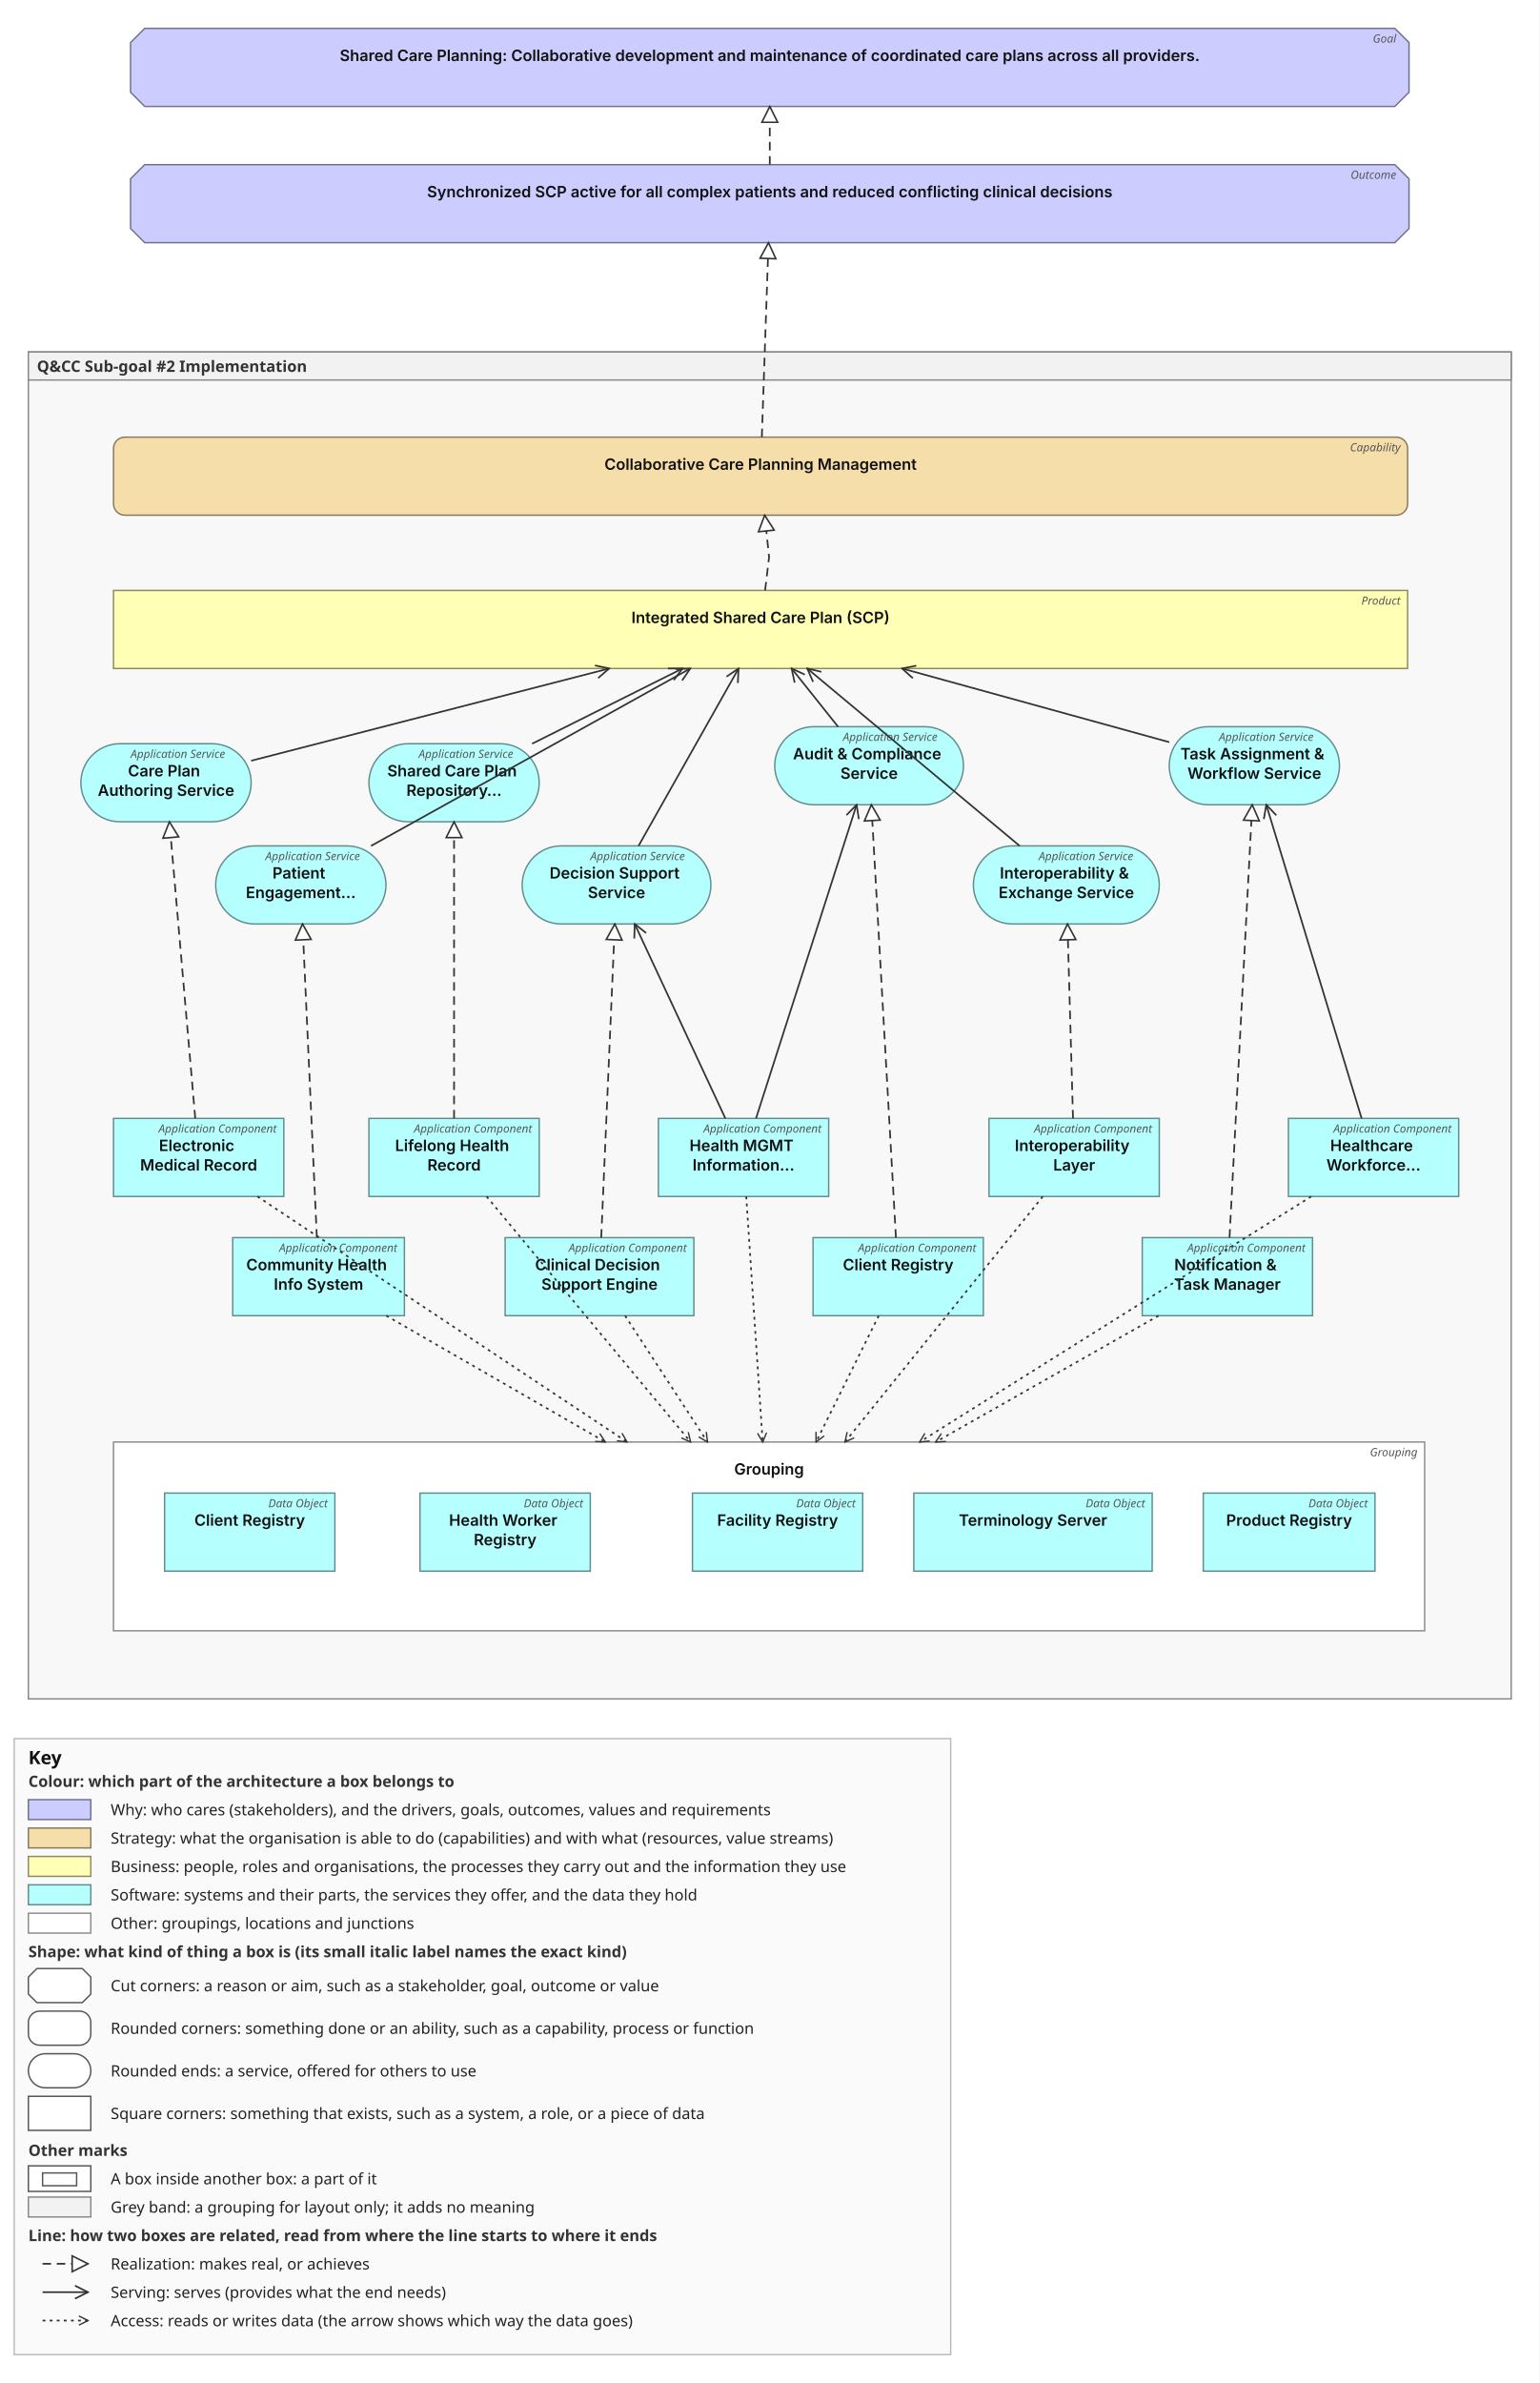
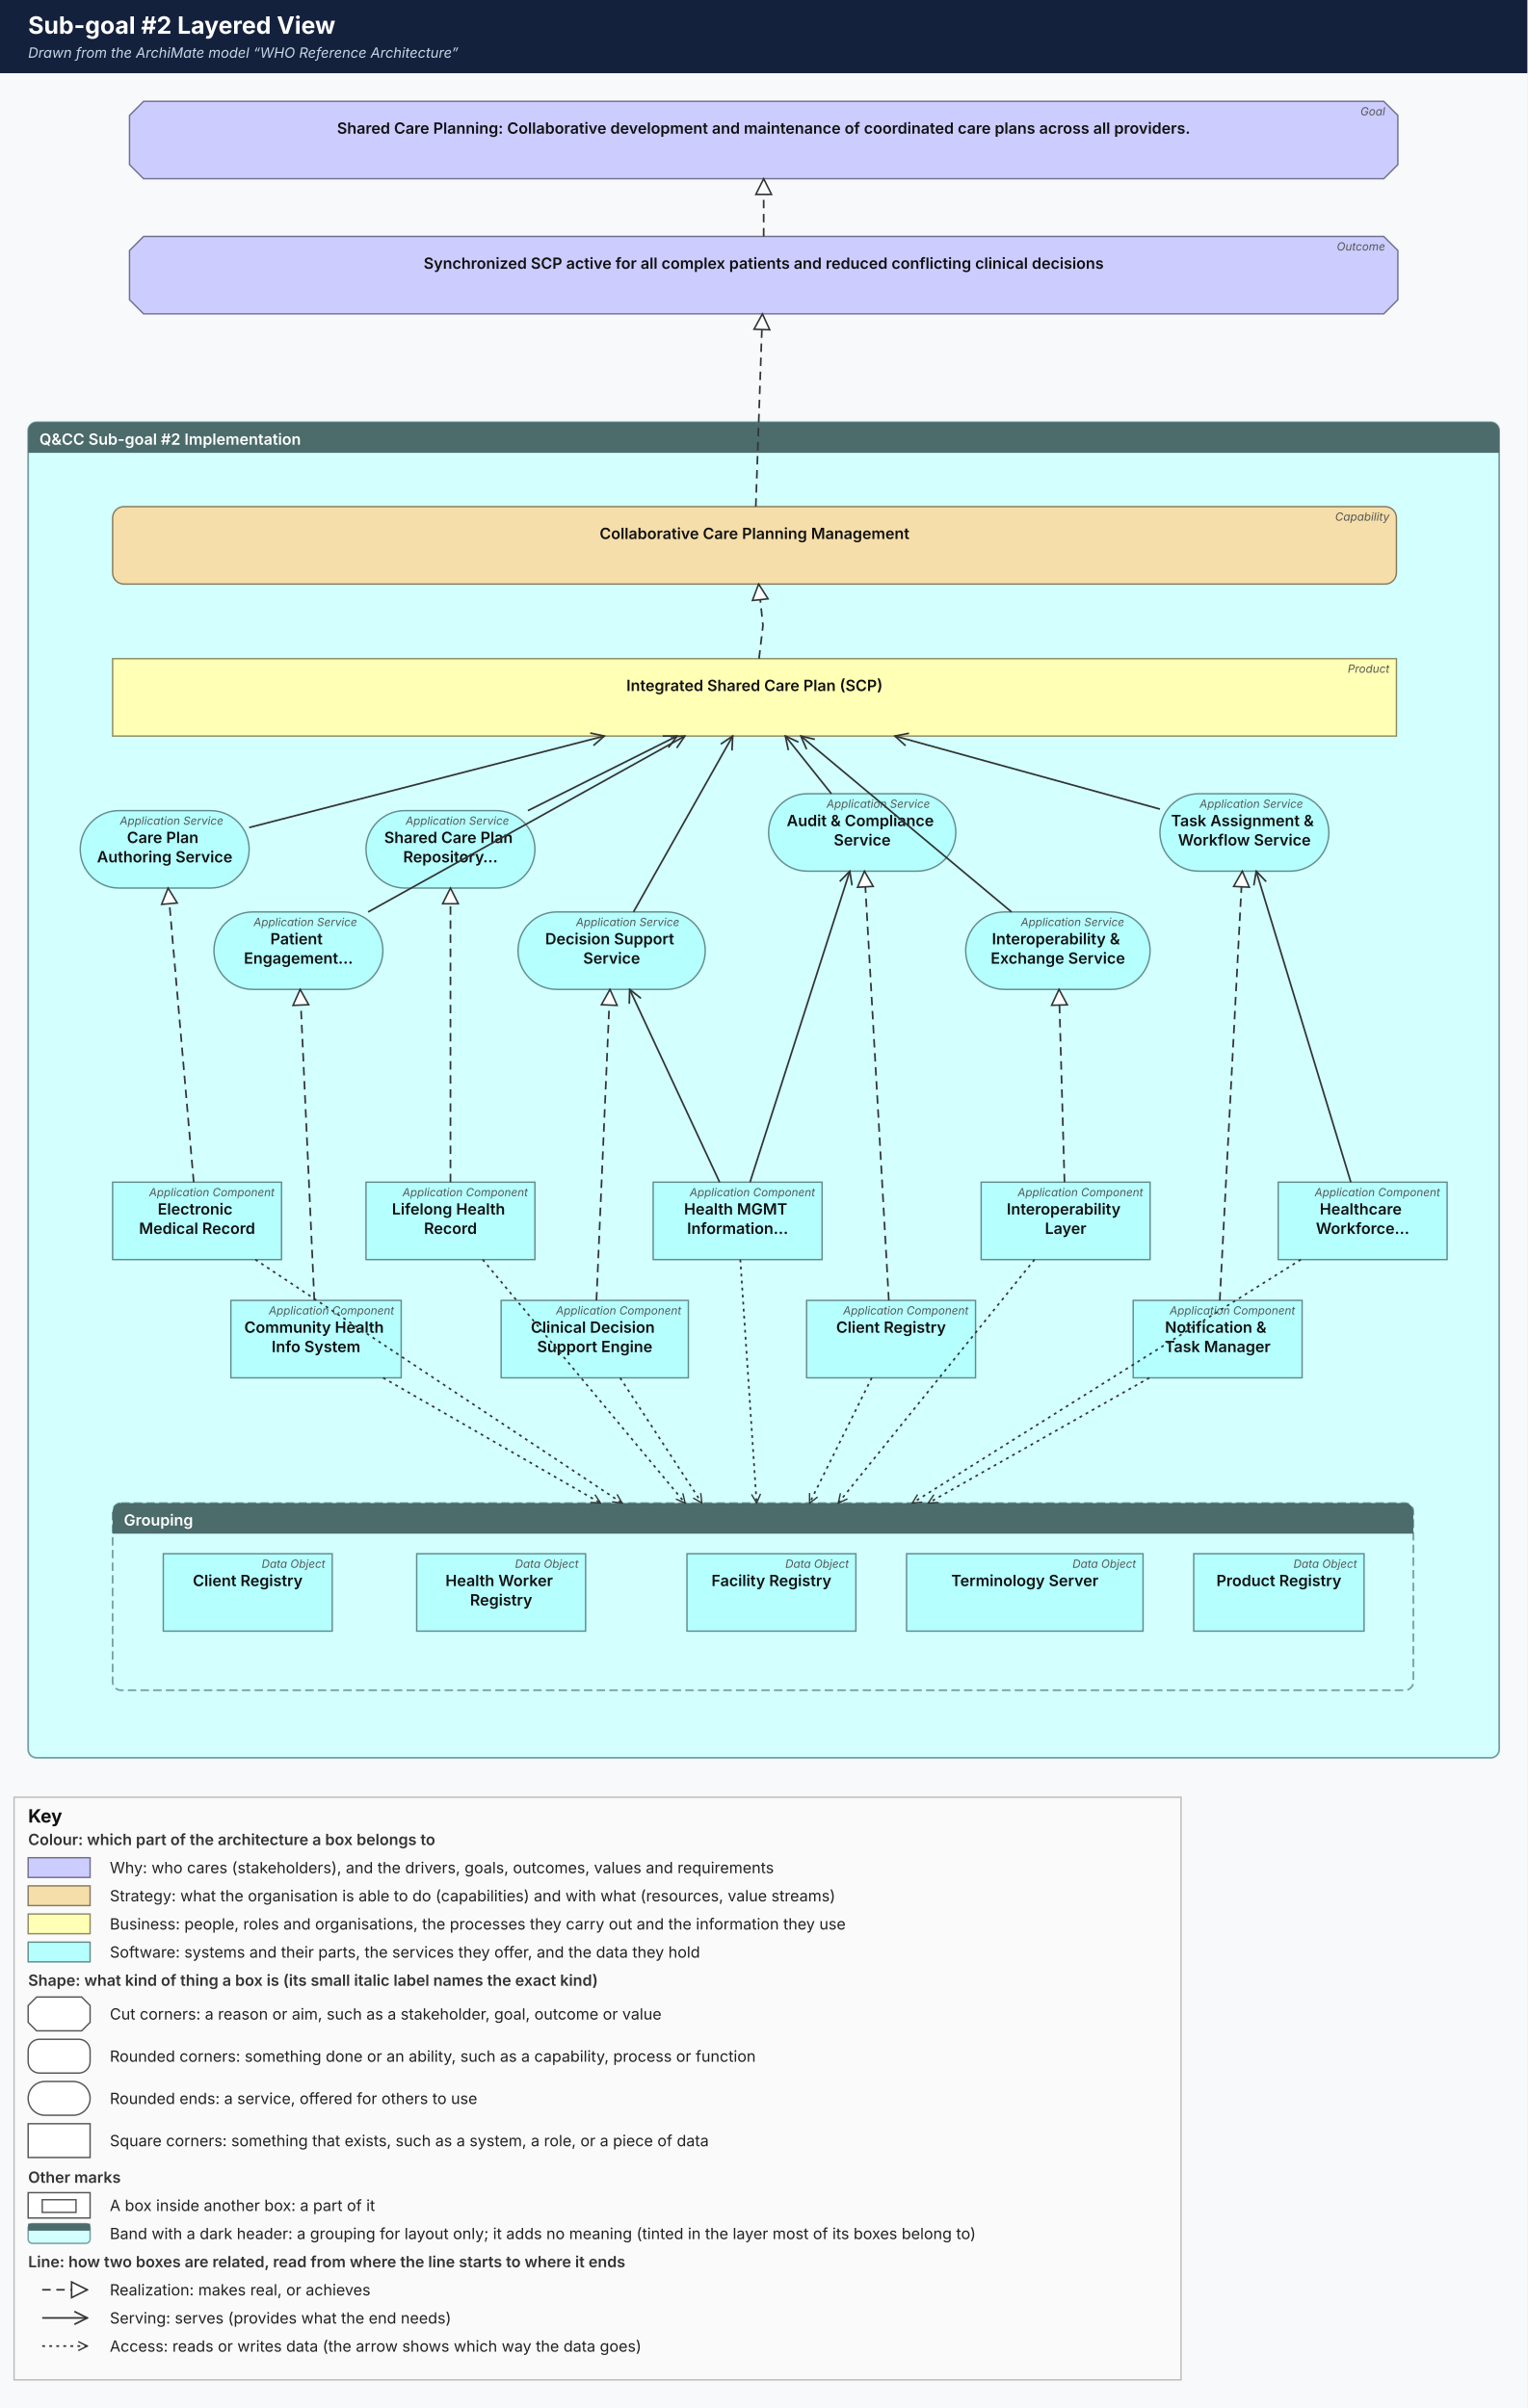
- <svg xmlns="http://www.w3.org/2000/svg" viewBox="14 19 1085 1679" width="1085" height="1679" role="img" aria-labelledby="av-title">
+ <svg xmlns="http://www.w3.org/2000/svg" viewBox="14 -33 1085 1711" width="1085" height="1711" role="img" aria-labelledby="av-title">
  <style>
- .av-name{font:600 11px system-ui,-apple-system,"Segoe UI",sans-serif;fill:#111}
- .av-type{font:italic 8px system-ui,sans-serif;fill:#555}
- .av-group{font:600 11px system-ui,sans-serif;fill:#333}
- .av-note{font:10px system-ui,sans-serif;fill:#222}
- .av-key{font:11px system-ui,sans-serif;fill:#222}
- .av-keyh{font:600 11px system-ui,sans-serif;fill:#333}
- .av-keyt{font:700 13px system-ui,sans-serif;fill:#111}
- .av-rel{font:9px system-ui,sans-serif;fill:#333;paint-order:stroke;stroke:#fff;stroke-width:3px}
+ .av-name{font:600 11px Inter, "Segoe UI", system-ui, -apple-system, Helvetica, Arial, sans-serif;fill:#111}
+ .av-type{font:italic 8px Inter, "Segoe UI", system-ui, -apple-system, Helvetica, Arial, sans-serif;fill:#555}
+ .av-group{font:600 11px Inter, "Segoe UI", system-ui, -apple-system, Helvetica, Arial, sans-serif;fill:#333}
+ .av-note{font:10px Inter, "Segoe UI", system-ui, -apple-system, Helvetica, Arial, sans-serif;fill:#222}
+ .av-key{font:11px Inter, "Segoe UI", system-ui, -apple-system, Helvetica, Arial, sans-serif;fill:#222}
+ .av-keyh{font:600 11px Inter, "Segoe UI", system-ui, -apple-system, Helvetica, Arial, sans-serif;fill:#333}
+ .av-keyt{font:700 13px Inter, "Segoe UI", system-ui, -apple-system, Helvetica, Arial, sans-serif;fill:#111}
+ .av-rel{font:9px Inter, "Segoe UI", system-ui, -apple-system, Helvetica, Arial, sans-serif;fill:#333;paint-order:stroke;stroke:#fff;stroke-width:3px}
a:hover rect,a:hover polygon,a:focus rect,a:focus polygon{stroke:#06c;stroke-width:2.5}
</style>
  <defs>
    <marker id="arrow-open" viewBox="0 0 12 12" refX="11" refY="6" markerWidth="11" markerHeight="11" orient="auto-start-reverse" markerUnits="userSpaceOnUse">
      <path d="M1 1 L11 6 L1 11" fill="none" stroke="#333" stroke-width="1.3" />
    </marker>
    <marker id="arrow-filled" viewBox="0 0 12 12" refX="11" refY="6" markerWidth="11" markerHeight="11" orient="auto-start-reverse" markerUnits="userSpaceOnUse">
      <path d="M1 1 L11 6 L1 11 Z" fill="#333" />
    </marker>
    <marker id="arrow-small" viewBox="0 0 10 10" refX="9" refY="5" markerWidth="8" markerHeight="8" orient="auto-start-reverse" markerUnits="userSpaceOnUse">
      <path d="M1 1 L9 5 L1 9" fill="none" stroke="#333" stroke-width="1.2" />
    </marker>
    <marker id="triangle-hollow" viewBox="0 0 14 14" refX="13" refY="7" markerWidth="13" markerHeight="13" orient="auto-start-reverse" markerUnits="userSpaceOnUse">
      <path d="M1 1 L13 7 L1 13 Z" fill="#fff" stroke="#333" stroke-width="1.2" />
    </marker>
    <marker id="diamond-filled" viewBox="0 0 16 10" refX="1" refY="5" markerWidth="16" markerHeight="10" orient="auto-start-reverse" markerUnits="userSpaceOnUse">
      <path d="M1 5 L8 1 L15 5 L8 9 Z" fill="#333" />
    </marker>
    <marker id="diamond-hollow" viewBox="0 0 16 10" refX="1" refY="5" markerWidth="16" markerHeight="10" orient="auto-start-reverse" markerUnits="userSpaceOnUse">
      <path d="M1 5 L8 1 L15 5 L8 9 Z" fill="#fff" stroke="#333" stroke-width="1.2" />
    </marker>
    <marker id="dot" viewBox="0 0 8 8" refX="4" refY="4" markerWidth="7" markerHeight="7" orient="auto" markerUnits="userSpaceOnUse">
      <circle cx="4" cy="4" r="3.2" fill="#333" />
    </marker>
    <pattern id="missing" width="8" height="8" patternUnits="userSpaceOnUse" patternTransform="rotate(45)">
      <rect width="8" height="8" fill="#fff" />
      <line x1="0" y1="0" x2="0" y2="8" stroke="#d33" stroke-width="2" />
    </pattern>
  </defs>
-   <rect x="14" y="19" width="1085" height="1679" fill="#fff" />
+   <rect x="14" y="-33" width="1085" height="1711" fill="#f8f9fb" />
+   <rect x="14" y="-33" width="1085" height="52" fill="#14213d" />
+   <text x="34" y="-9" style="font:700 17px Inter, &quot;Segoe UI&quot;, system-ui, -apple-system, Helvetica, Arial, sans-serif;fill:#fff">Sub-goal #2 Layered View</text>
+   <text x="34" y="8" style="font:italic 10px Inter, &quot;Segoe UI&quot;, system-ui, -apple-system, Helvetica, Arial, sans-serif;fill:#c9d6e6">Drawn from the ArchiMate model “WHO Reference Architecture”</text>
  <a href="../../../en/dpi-h-ra/archimate/0.2.0-draft.2/elements/shared-care-planning-collaborative-development-and/" target="_top">
    <polygon points="116,39 997,39 1007,49 1007,84 997,94 116,94 106,84 106,49" fill="#ccccff" stroke="#70708c" stroke-width="1" />
    <text class="av-type" x="998" y="49" text-anchor="end">Goal</text>
    <text class="av-name" x="556.5" y="62" text-anchor="middle">
      <tspan x="556.5" dy="0">Shared Care Planning: Collaborative development and maintenance of coordinated care plans across all providers.</tspan>
    </text>
  </a>
  <a href="../../../en/dpi-h-ra/archimate/0.2.0-draft.2/elements/synchronized-scp-active-for-all-complex-patients-and-reduced/" target="_top">
    <polygon points="116,135 997,135 1007,145 1007,180 997,190 116,190 106,180 106,145" fill="#ccccff" stroke="#70708c" stroke-width="1" />
    <text class="av-type" x="998" y="145" text-anchor="end">Outcome</text>
    <text class="av-name" x="556.5" y="158" text-anchor="middle">
      <tspan x="556.5" dy="0">Synchronized SCP active for all complex patients and reduced conflicting clinical decisions</tspan>
    </text>
  </a>
  <g class="av-g">
-     <rect x="34" y="267" width="1045" height="949" fill="#f2f2f2" fill-opacity=".55" stroke="#888" />
-     <rect x="34" y="267" width="1045" height="19.75" fill="#f2f2f2" stroke="#888" />
-     <text class="av-group" x="40" y="281">Q&amp;CC Sub-goal #2 Implementation</text>
+     <rect x="34" y="267" width="1045" height="949" rx="6" fill="#d3ffff" stroke="#709e9e" stroke-width="1.2" />
+     <path d="M34 273 a6 6 0 0 1 6 -6 h1033 a6 6 0 0 1 6 6 v15.75 h-1045 z" fill="#4c6b6b" />
+     <text class="av-group" x="42" y="283" style="fill:#fff">Q&amp;CC Sub-goal #2 Implementation</text>
  </g>
  <a href="../../../en/dpi-h-ra/archimate/0.2.0-draft.2/elements/collaborative-care-planning-management/" target="_top">
    <rect x="94" y="327" width="912" height="55" rx="8" fill="#f5deaa" stroke="#877a5e" stroke-width="1" />
    <text class="av-type" x="1001" y="337" text-anchor="end">Capability</text>
    <text class="av-name" x="550" y="350" text-anchor="middle">
      <tspan x="550" dy="0">Collaborative Care Planning Management</tspan>
    </text>
  </a>
  <a href="../../../en/dpi-h-ra/archimate/0.2.0-draft.2/elements/integrated-shared-care-plan-scp/" target="_top">
    <rect x="94" y="435" width="912" height="55" fill="#ffffb5" stroke="#8c8c64" stroke-width="1" />
    <text class="av-type" x="1001" y="445" text-anchor="end">Product</text>
    <text class="av-name" x="550" y="458" text-anchor="middle">
      <tspan x="550" dy="0">Integrated Shared Care Plan (SCP)</tspan>
    </text>
  </a>
  <a href="../../../en/dpi-h-ra/archimate/0.2.0-draft.2/elements/grouping-eef4/" target="_top">
-     <rect x="94" y="1035" width="924" height="133" fill="#ffffff" stroke="#8c8c8c" stroke-width="1" />
-     <text class="av-type" x="1013" y="1045" text-anchor="end">Grouping</text>
-     <text class="av-name" x="556" y="1058" text-anchor="middle">
-       <tspan x="556" dy="0">Grouping</tspan>
-     </text>
+     <rect x="94" y="1035" width="924" height="133" rx="6" fill="#d3ffff" stroke="#709e9e" stroke-width="1.2" stroke-dasharray="6 3" />
+     <path d="M94 1041 a6 6 0 0 1 6 -6 h912 a6 6 0 0 1 6 6 v15.75 h-924 z" fill="#4c6b6b" />
+     <text class="av-group" x="102" y="1051" style="fill:#fff">Grouping</text>
  </a>
  <a href="../../../en/dpi-h-ra/archimate/0.2.0-draft.2/elements/product-registry/" target="_top">
    <rect x="862" y="1071" width="121" height="55" fill="#b5ffff" stroke="#648c8c" stroke-width="1" />
    <text class="av-type" x="978" y="1081" text-anchor="end">Data Object</text>
    <text class="av-name" x="922.5" y="1094" text-anchor="middle">
      <tspan x="922.5" dy="0">Product Registry</tspan>
    </text>
  </a>
  <a href="../../../en/dpi-h-ra/archimate/0.2.0-draft.2/elements/client-registry-50b8/" target="_top">
    <rect x="130" y="1071" width="120" height="55" fill="#b5ffff" stroke="#648c8c" stroke-width="1" />
    <text class="av-type" x="245" y="1081" text-anchor="end">Data Object</text>
    <text class="av-name" x="190" y="1094" text-anchor="middle">
      <tspan x="190" dy="0">Client Registry</tspan>
    </text>
  </a>
  <a href="../../../en/dpi-h-ra/archimate/0.2.0-draft.2/elements/facility-registry/" target="_top">
    <rect x="502" y="1071" width="120" height="55" fill="#b5ffff" stroke="#648c8c" stroke-width="1" />
    <text class="av-type" x="617" y="1081" text-anchor="end">Data Object</text>
    <text class="av-name" x="562" y="1094" text-anchor="middle">
      <tspan x="562" dy="0">Facility Registry</tspan>
    </text>
  </a>
  <a href="../../../en/dpi-h-ra/archimate/0.2.0-draft.2/elements/health-worker-registry/" target="_top">
    <rect x="310" y="1071" width="120" height="55" fill="#b5ffff" stroke="#648c8c" stroke-width="1" />
    <text class="av-type" x="425" y="1081" text-anchor="end">Data Object</text>
    <text class="av-name" x="370" y="1094" text-anchor="middle">
      <tspan x="370" dy="0">Health Worker</tspan>
      <tspan x="370" dy="13.75">Registry</tspan>
    </text>
  </a>
  <a href="../../../en/dpi-h-ra/archimate/0.2.0-draft.2/elements/terminology-server-2493/" target="_top">
    <rect x="658" y="1071" width="168" height="55" fill="#b5ffff" stroke="#648c8c" stroke-width="1" />
    <text class="av-type" x="821" y="1081" text-anchor="end">Data Object</text>
    <text class="av-name" x="742" y="1094" text-anchor="middle">
      <tspan x="742" dy="0">Terminology Server</tspan>
    </text>
  </a>
  <a href="../../../en/dpi-h-ra/archimate/0.2.0-draft.2/elements/care-plan-authoring-service/" target="_top">
    <rect x="71" y="543" width="120" height="55" rx="27.5" fill="#b5ffff" stroke="#648c8c" stroke-width="1" />
    <text class="av-type" x="172.667" y="553" text-anchor="end">Application Service</text>
    <text class="av-name" x="131" y="566" text-anchor="middle">
      <tspan x="131" dy="0">Care Plan</tspan>
      <tspan x="131" dy="13.75">Authoring Service</tspan>
    </text>
  </a>
  <a href="../../../en/dpi-h-ra/archimate/0.2.0-draft.2/elements/shared-care-plan-repository-service/" target="_top">
    <rect x="274" y="543" width="120" height="55" rx="27.5" fill="#b5ffff" stroke="#648c8c" stroke-width="1" />
    <text class="av-type" x="375.667" y="553" text-anchor="end">Application Service</text>
    <text class="av-name" x="334" y="566" text-anchor="middle">
      <tspan x="334" dy="0">Shared Care Plan</tspan>
      <tspan x="334" dy="13.75">Repository…</tspan>
    </text>
  </a>
  <a href="../../../en/dpi-h-ra/archimate/0.2.0-draft.2/elements/interoperability-exchange-service/" target="_top">
    <rect x="700" y="615" width="131" height="55" rx="27.5" fill="#b5ffff" stroke="#648c8c" stroke-width="1" />
    <text class="av-type" x="812.667" y="625" text-anchor="end">Application Service</text>
    <text class="av-name" x="765.5" y="638" text-anchor="middle">
      <tspan x="765.5" dy="0">Interoperability &amp;</tspan>
      <tspan x="765.5" dy="13.75">Exchange Service</tspan>
    </text>
  </a>
  <a href="../../../en/dpi-h-ra/archimate/0.2.0-draft.2/elements/task-assignment-workflow-service/" target="_top">
    <rect x="838" y="531" width="120" height="55" rx="27.5" fill="#b5ffff" stroke="#648c8c" stroke-width="1" />
    <text class="av-type" x="939.667" y="541" text-anchor="end">Application Service</text>
    <text class="av-name" x="898" y="554" text-anchor="middle">
      <tspan x="898" dy="0">Task Assignment &amp;</tspan>
      <tspan x="898" dy="13.75">Workflow Service</tspan>
    </text>
  </a>
  <a href="../../../en/dpi-h-ra/archimate/0.2.0-draft.2/elements/patient-engagement-service/" target="_top">
    <rect x="166" y="615" width="120" height="55" rx="27.5" fill="#b5ffff" stroke="#648c8c" stroke-width="1" />
    <text class="av-type" x="267.667" y="625" text-anchor="end">Application Service</text>
    <text class="av-name" x="226" y="638" text-anchor="middle">
      <tspan x="226" dy="0">Patient</tspan>
      <tspan x="226" dy="13.75">Engagement…</tspan>
    </text>
  </a>
  <a href="../../../en/dpi-h-ra/archimate/0.2.0-draft.2/elements/notification-task-manager/" target="_top">
    <rect x="819" y="891" width="120" height="55" fill="#b5ffff" stroke="#648c8c" stroke-width="1" />
    <text class="av-type" x="934" y="901" text-anchor="end">Application Component</text>
    <text class="av-name" x="879" y="914" text-anchor="middle">
      <tspan x="879" dy="0">Notification &amp;</tspan>
      <tspan x="879" dy="13.75">Task Manager</tspan>
    </text>
  </a>
  <a href="../../../en/dpi-h-ra/archimate/0.2.0-draft.2/elements/health-mgmt-information-service-system/" target="_top">
    <rect x="478" y="807" width="120" height="55" fill="#b5ffff" stroke="#648c8c" stroke-width="1" />
    <text class="av-type" x="593" y="817" text-anchor="end">Application Component</text>
    <text class="av-name" x="538" y="830" text-anchor="middle">
      <tspan x="538" dy="0">Health MGMT</tspan>
      <tspan x="538" dy="13.75">Information…</tspan>
    </text>
  </a>
  <a href="../../../en/dpi-h-ra/archimate/0.2.0-draft.2/elements/healthcare-workforce-registry/" target="_top">
    <rect x="922" y="807" width="120" height="55" fill="#b5ffff" stroke="#648c8c" stroke-width="1" />
    <text class="av-type" x="1037" y="817" text-anchor="end">Application Component</text>
    <text class="av-name" x="982" y="830" text-anchor="middle">
      <tspan x="982" dy="0">Healthcare</tspan>
      <tspan x="982" dy="13.75">Workforce…</tspan>
    </text>
  </a>
  <a href="../../../en/dpi-h-ra/archimate/0.2.0-draft.2/elements/audit-compliance-service/" target="_top">
    <rect x="560" y="531" width="133" height="55" rx="27.5" fill="#b5ffff" stroke="#648c8c" stroke-width="1" />
    <text class="av-type" x="674.667" y="541" text-anchor="end">Application Service</text>
    <text class="av-name" x="626.5" y="554" text-anchor="middle">
      <tspan x="626.5" dy="0">Audit &amp; Compliance</tspan>
      <tspan x="626.5" dy="13.75">Service</tspan>
    </text>
  </a>
  <a href="../../../en/dpi-h-ra/archimate/0.2.0-draft.2/elements/client-registry/" target="_top">
    <rect x="587" y="891" width="120" height="55" fill="#b5ffff" stroke="#648c8c" stroke-width="1" />
    <text class="av-type" x="702" y="901" text-anchor="end">Application Component</text>
    <text class="av-name" x="647" y="914" text-anchor="middle">
      <tspan x="647" dy="0">Client Registry</tspan>
    </text>
  </a>
  <a href="../../../en/dpi-h-ra/archimate/0.2.0-draft.2/elements/clinical-decision-support-engine/" target="_top">
    <rect x="370" y="891" width="133" height="55" fill="#b5ffff" stroke="#648c8c" stroke-width="1" />
    <text class="av-type" x="498" y="901" text-anchor="end">Application Component</text>
    <text class="av-name" x="436.5" y="914" text-anchor="middle">
      <tspan x="436.5" dy="0">Clinical Decision</tspan>
      <tspan x="436.5" dy="13.75">Support Engine</tspan>
    </text>
  </a>
  <a href="../../../en/dpi-h-ra/archimate/0.2.0-draft.2/elements/community-health-info-system/" target="_top">
    <rect x="178" y="891" width="121" height="55" fill="#b5ffff" stroke="#648c8c" stroke-width="1" />
    <text class="av-type" x="294" y="901" text-anchor="end">Application Component</text>
    <text class="av-name" x="238.5" y="914" text-anchor="middle">
      <tspan x="238.5" dy="0">Community Health</tspan>
      <tspan x="238.5" dy="13.75">Info System</tspan>
    </text>
  </a>
  <a href="../../../en/dpi-h-ra/archimate/0.2.0-draft.2/elements/decision-support-service/" target="_top">
    <rect x="382" y="615" width="133" height="55" rx="27.5" fill="#b5ffff" stroke="#648c8c" stroke-width="1" />
    <text class="av-type" x="496.667" y="625" text-anchor="end">Application Service</text>
    <text class="av-name" x="448.5" y="638" text-anchor="middle">
      <tspan x="448.5" dy="0">Decision Support</tspan>
      <tspan x="448.5" dy="13.75">Service</tspan>
    </text>
  </a>
  <a href="../../../en/dpi-h-ra/archimate/0.2.0-draft.2/elements/electronic-medical-record/" target="_top">
    <rect x="94" y="807" width="120" height="55" fill="#b5ffff" stroke="#648c8c" stroke-width="1" />
    <text class="av-type" x="209" y="817" text-anchor="end">Application Component</text>
    <text class="av-name" x="154" y="830" text-anchor="middle">
      <tspan x="154" dy="0">Electronic</tspan>
      <tspan x="154" dy="13.75">Medical Record</tspan>
    </text>
  </a>
  <a href="../../../en/dpi-h-ra/archimate/0.2.0-draft.2/elements/interoperability-layer/" target="_top">
    <rect x="711" y="807" width="120" height="55" fill="#b5ffff" stroke="#648c8c" stroke-width="1" />
    <text class="av-type" x="826" y="817" text-anchor="end">Application Component</text>
    <text class="av-name" x="771" y="830" text-anchor="middle">
      <tspan x="771" dy="0">Interoperability</tspan>
      <tspan x="771" dy="13.75">Layer</tspan>
    </text>
  </a>
  <a href="../../../en/dpi-h-ra/archimate/0.2.0-draft.2/elements/lifelong-health-record/" target="_top">
    <rect x="274" y="807" width="120" height="55" fill="#b5ffff" stroke="#648c8c" stroke-width="1" />
    <text class="av-type" x="389" y="817" text-anchor="end">Application Component</text>
    <text class="av-name" x="334" y="830" text-anchor="middle">
      <tspan x="334" dy="0">Lifelong Health</tspan>
      <tspan x="334" dy="13.75">Record</tspan>
    </text>
  </a>
  <a href="../../../en/dpi-h-ra/archimate/0.2.0-draft.2/relationships/id-681a1b9e5d5c4d54985531784ce0a14c/" target="_top">
    <path d="M556.5 135 L556.5 94" fill="none" stroke="#333" stroke-width="1.2" stroke-dasharray="6 4" marker-end="url(#triangle-hollow)" />
    <path d="M556.5 135 L556.5 94" fill="none" stroke="transparent" stroke-width="8" />
  </a>
  <a href="../../../en/dpi-h-ra/archimate/0.2.0-draft.2/relationships/id-26eeba7763ce4455b5f6bb809bab7471/" target="_top">
    <path d="M550.9 327 L555.6 190" fill="none" stroke="#333" stroke-width="1.2" stroke-dasharray="6 4" marker-end="url(#triangle-hollow)" />
    <path d="M550.9 327 L555.6 190" fill="none" stroke="transparent" stroke-width="8" />
  </a>
  <a href="../../../en/dpi-h-ra/archimate/0.2.0-draft.2/relationships/id-2786945746ae4e50abfe7a31f0cccf7e/" target="_top">
    <path d="M553.2 435 L556 411.5 L552.9 382" fill="none" stroke="#333" stroke-width="1.2" stroke-dasharray="6 4" marker-end="url(#triangle-hollow)" />
    <path d="M553.2 435 L556 411.5 L552.9 382" fill="none" stroke="transparent" stroke-width="8" />
  </a>
  <a href="../../../en/dpi-h-ra/archimate/0.2.0-draft.2/relationships/id-8fa6cf919a3e4158808b82614f890087/" target="_top">
    <path d="M191 555 L443.3 490" fill="none" stroke="#333" stroke-width="1.2" marker-end="url(#arrow-open)" />
    <path d="M191 555 L443.3 490" fill="none" stroke="transparent" stroke-width="8" />
  </a>
  <a href="../../../en/dpi-h-ra/archimate/0.2.0-draft.2/relationships/id-c6d1d728b64a477fa83828021b3ca68b/" target="_top">
    <path d="M389 543 L495 490" fill="none" stroke="#333" stroke-width="1.2" marker-end="url(#arrow-open)" />
    <path d="M389 543 L495 490" fill="none" stroke="transparent" stroke-width="8" />
  </a>
  <a href="../../../en/dpi-h-ra/archimate/0.2.0-draft.2/relationships/id-e88d8a17d708498881d4817b75aa74f7/" target="_top">
    <path d="M732.6 615 L582.9 490" fill="none" stroke="#333" stroke-width="1.2" marker-end="url(#arrow-open)" />
    <path d="M732.6 615 L582.9 490" fill="none" stroke="transparent" stroke-width="8" />
  </a>
  <a href="../../../en/dpi-h-ra/archimate/0.2.0-draft.2/relationships/id-a3d89a30b4ee473fa2cdddaca4c38402/" target="_top">
    <path d="M838 541.9 L649.7 490" fill="none" stroke="#333" stroke-width="1.2" marker-end="url(#arrow-open)" />
    <path d="M838 541.9 L649.7 490" fill="none" stroke="transparent" stroke-width="8" />
  </a>
  <a href="../../../en/dpi-h-ra/archimate/0.2.0-draft.2/relationships/id-d48870a15ba0479093127c7e05a310ae/" target="_top">
    <path d="M275.5 615 L500.5 490" fill="none" stroke="#333" stroke-width="1.2" marker-end="url(#arrow-open)" />
    <path d="M275.5 615 L500.5 490" fill="none" stroke="transparent" stroke-width="8" />
  </a>
  <a href="../../../en/dpi-h-ra/archimate/0.2.0-draft.2/relationships/id-da301116d17341f29420fd7446d56d94/" target="_top">
    <path d="M880.5 891 L896.5 586" fill="none" stroke="#333" stroke-width="1.2" stroke-dasharray="6 4" marker-end="url(#triangle-hollow)" />
    <path d="M880.5 891 L896.5 586" fill="none" stroke="transparent" stroke-width="8" />
  </a>
  <a href="../../../en/dpi-h-ra/archimate/0.2.0-draft.2/relationships/id-9c47acccbe5f4d828b9d7ec1606bcf2d/" target="_top">
    <path d="M830.5 946 L673.4 1035" fill="none" stroke="#333" stroke-width="1.2" stroke-dasharray="2 3" marker-end="url(#arrow-small)" />
    <path d="M830.5 946 L673.4 1035" fill="none" stroke="transparent" stroke-width="8" />
  </a>
  <a href="../../../en/dpi-h-ra/archimate/0.2.0-draft.2/relationships/id-e299cc702c444feb8a27b98ffaefc489/" target="_top">
    <path d="M539.9 862 L551.5 1035" fill="none" stroke="#333" stroke-width="1.2" stroke-dasharray="2 3" marker-end="url(#arrow-small)" />
    <path d="M539.9 862 L551.5 1035" fill="none" stroke="transparent" stroke-width="8" />
  </a>
  <a href="../../../en/dpi-h-ra/archimate/0.2.0-draft.2/relationships/id-0e5cb5ef706341cc917c81df06e8c917/" target="_top">
    <path d="M546.8 807 L617.7 586" fill="none" stroke="#333" stroke-width="1.2" marker-end="url(#arrow-open)" />
    <path d="M546.8 807 L617.7 586" fill="none" stroke="transparent" stroke-width="8" />
  </a>
  <a href="../../../en/dpi-h-ra/archimate/0.2.0-draft.2/relationships/id-ffc2fc2d50bd4f4f9622e6316abb3646/" target="_top">
    <path d="M525.2 807 L461.3 670" fill="none" stroke="#333" stroke-width="1.2" marker-end="url(#arrow-open)" />
    <path d="M525.2 807 L461.3 670" fill="none" stroke="transparent" stroke-width="8" />
  </a>
  <a href="../../../en/dpi-h-ra/archimate/0.2.0-draft.2/relationships/id-7416d7ef7ad54998bf505c59cb6548f4/" target="_top">
    <path d="M938.1 862 L662.1 1035" fill="none" stroke="#333" stroke-width="1.2" stroke-dasharray="2 3" marker-end="url(#arrow-small)" />
    <path d="M938.1 862 L662.1 1035" fill="none" stroke="transparent" stroke-width="8" />
  </a>
  <a href="../../../en/dpi-h-ra/archimate/0.2.0-draft.2/relationships/id-f8f8178aecb548aea4b05aa603ebefad/" target="_top">
    <path d="M973.6 807 L906.4 586" fill="none" stroke="#333" stroke-width="1.2" marker-end="url(#arrow-open)" />
    <path d="M973.6 807 L906.4 586" fill="none" stroke="transparent" stroke-width="8" />
  </a>
  <a href="../../../en/dpi-h-ra/archimate/0.2.0-draft.2/relationships/id-7a34a85d7f9447a28286ff942ea007ec/" target="_top">
    <path d="M604.6 531 L571.9 490" fill="none" stroke="#333" stroke-width="1.2" marker-end="url(#arrow-open)" />
    <path d="M604.6 531 L571.9 490" fill="none" stroke="transparent" stroke-width="8" />
  </a>
  <a href="../../../en/dpi-h-ra/archimate/0.2.0-draft.2/relationships/id-039c84a388a34720bdec8b590cef0dca/" target="_top">
    <path d="M633.3 946 L589.1 1035" fill="none" stroke="#333" stroke-width="1.2" stroke-dasharray="2 3" marker-end="url(#arrow-small)" />
    <path d="M633.3 946 L589.1 1035" fill="none" stroke="transparent" stroke-width="8" />
  </a>
  <a href="../../../en/dpi-h-ra/archimate/0.2.0-draft.2/relationships/id-9fd3e7c71d614c408e2f36eda1439321/" target="_top">
    <path d="M645.4 891 L628.1 586" fill="none" stroke="#333" stroke-width="1.2" stroke-dasharray="6 4" marker-end="url(#triangle-hollow)" />
    <path d="M645.4 891 L628.1 586" fill="none" stroke="transparent" stroke-width="8" />
  </a>
  <a href="../../../en/dpi-h-ra/archimate/0.2.0-draft.2/relationships/id-4776542d120e47b6b18b457099337b27/" target="_top">
    <path d="M454.5 946 L512.6 1035" fill="none" stroke="#333" stroke-width="1.2" stroke-dasharray="2 3" marker-end="url(#arrow-small)" />
    <path d="M454.5 946 L512.6 1035" fill="none" stroke="transparent" stroke-width="8" />
  </a>
  <a href="../../../en/dpi-h-ra/archimate/0.2.0-draft.2/relationships/id-a2a018099f0d42b0a757f33795863ef2/" target="_top">
    <path d="M437.7 891 L447.3 670" fill="none" stroke="#333" stroke-width="1.2" stroke-dasharray="6 4" marker-end="url(#triangle-hollow)" />
    <path d="M437.7 891 L447.3 670" fill="none" stroke="transparent" stroke-width="8" />
  </a>
  <a href="../../../en/dpi-h-ra/archimate/0.2.0-draft.2/relationships/id-df4144d4c6434c2185a20c483f5aaf19/" target="_top">
    <path d="M237.3 891 L227.2 670" fill="none" stroke="#333" stroke-width="1.2" stroke-dasharray="6 4" marker-end="url(#triangle-hollow)" />
    <path d="M237.3 891 L227.2 670" fill="none" stroke="transparent" stroke-width="8" />
  </a>
  <a href="../../../en/dpi-h-ra/archimate/0.2.0-draft.2/relationships/id-20e28796584448e6b68096609b1a41be/" target="_top">
    <path d="M286.2 946 L440.6 1035" fill="none" stroke="#333" stroke-width="1.2" stroke-dasharray="2 3" marker-end="url(#arrow-small)" />
    <path d="M286.2 946 L440.6 1035" fill="none" stroke="transparent" stroke-width="8" />
  </a>
  <a href="../../../en/dpi-h-ra/archimate/0.2.0-draft.2/relationships/id-4a940167ccdf49eebd8a046670d7dffb/" target="_top">
    <path d="M464 615 L534.5 490" fill="none" stroke="#333" stroke-width="1.2" marker-end="url(#arrow-open)" />
    <path d="M464 615 L534.5 490" fill="none" stroke="transparent" stroke-width="8" />
  </a>
  <a href="../../../en/dpi-h-ra/archimate/0.2.0-draft.2/relationships/id-9783d833f37c40fea8226e80b8d7ee49/" target="_top">
    <path d="M195.4 862 L455.9 1035" fill="none" stroke="#333" stroke-width="1.2" stroke-dasharray="2 3" marker-end="url(#arrow-small)" />
    <path d="M195.4 862 L455.9 1035" fill="none" stroke="transparent" stroke-width="8" />
  </a>
  <a href="../../../en/dpi-h-ra/archimate/0.2.0-draft.2/relationships/id-47a34171c6fc45ff9e393d21870a1a64/" target="_top">
    <path d="M151.6 807 L133.4 598" fill="none" stroke="#333" stroke-width="1.2" stroke-dasharray="6 4" marker-end="url(#triangle-hollow)" />
    <path d="M151.6 807 L133.4 598" fill="none" stroke="transparent" stroke-width="8" />
  </a>
  <a href="../../../en/dpi-h-ra/archimate/0.2.0-draft.2/relationships/id-b8fe3bdb5bfa4851bc965e7819a392a4/" target="_top">
    <path d="M748.9 862 L609.5 1035" fill="none" stroke="#333" stroke-width="1.2" stroke-dasharray="2 3" marker-end="url(#arrow-small)" />
    <path d="M748.9 862 L609.5 1035" fill="none" stroke="transparent" stroke-width="8" />
  </a>
  <a href="../../../en/dpi-h-ra/archimate/0.2.0-draft.2/relationships/id-77203cd62f434963bb2ac7eaa8e5104f/" target="_top">
    <path d="M770.2 807 L766.3 670" fill="none" stroke="#333" stroke-width="1.2" stroke-dasharray="6 4" marker-end="url(#triangle-hollow)" />
    <path d="M770.2 807 L766.3 670" fill="none" stroke="transparent" stroke-width="8" />
  </a>
  <a href="../../../en/dpi-h-ra/archimate/0.2.0-draft.2/relationships/id-35d8704ef32842f2a64bbecd1202c044/" target="_top">
    <path d="M356.9 862 L500.7 1035" fill="none" stroke="#333" stroke-width="1.2" stroke-dasharray="2 3" marker-end="url(#arrow-small)" />
    <path d="M356.9 862 L500.7 1035" fill="none" stroke="transparent" stroke-width="8" />
  </a>
  <a href="../../../en/dpi-h-ra/archimate/0.2.0-draft.2/relationships/id-a2ad149c91e94a6abd910bb57d0f57e4/" target="_top">
    <path d="M334 807 L334 598" fill="none" stroke="#333" stroke-width="1.2" stroke-dasharray="6 4" marker-end="url(#triangle-hollow)" />
    <path d="M334 807 L334 598" fill="none" stroke="transparent" stroke-width="8" />
  </a>
  <g class="av-legend">
-     <rect x="24" y="1244" width="660" height="434" fill="#fafafa" stroke="#bbb" />
+     <rect x="24" y="1244" width="829" height="414" fill="#fafafa" stroke="#bbb" />
    <text class="av-keyt" x="34" y="1262">Key</text>
    <text class="av-keyh" x="34" y="1278">Colour: which part of the architecture a box belongs to</text>
    <rect x="34" y="1287" width="44" height="14" fill="#ccccff" stroke="#70708c" />
    <text class="av-key" x="92" y="1298">Why: who cares (stakeholders), and the drivers, goals, outcomes, values and requirements</text>
    <rect x="34" y="1307" width="44" height="14" fill="#f5deaa" stroke="#877a5e" />
    <text class="av-key" x="92" y="1318">Strategy: what the organisation is able to do (capabilities) and with what (resources, value streams)</text>
    <rect x="34" y="1327" width="44" height="14" fill="#ffffb5" stroke="#8c8c64" />
    <text class="av-key" x="92" y="1338">Business: people, roles and organisations, the processes they carry out and the information they use</text>
    <rect x="34" y="1347" width="44" height="14" fill="#b5ffff" stroke="#648c8c" />
    <text class="av-key" x="92" y="1358">Software: systems and their parts, the services they offer, and the data they hold</text>
-     <rect x="34" y="1367" width="44" height="14" fill="#ffffff" stroke="#8c8c8c" />
-     <text class="av-key" x="92" y="1378">Other: groupings, locations and junctions</text>
-     <text class="av-keyh" x="34" y="1398">Shape: what kind of thing a box is (its small italic label names the exact kind)</text>
-     <polygon points="40,1406 72,1406 78,1412 78,1424 72,1430 40,1430 34,1424 34,1412" fill="#fff" stroke="#555" />
-     <text class="av-key" x="92" y="1422">Cut corners: a reason or aim, such as a stakeholder, goal, outcome or value</text>
-     <rect x="34" y="1436" width="44" height="24" rx="8" fill="#fff" stroke="#555" />
-     <text class="av-key" x="92" y="1452">Rounded corners: something done or an ability, such as a capability, process or function</text>
-     <rect x="34" y="1466" width="44" height="24" rx="12" fill="#fff" stroke="#555" />
-     <text class="av-key" x="92" y="1482">Rounded ends: a service, offered for others to use</text>
-     <rect x="34" y="1496" width="44" height="24" fill="#fff" stroke="#555" />
-     <text class="av-key" x="92" y="1512">Square corners: something that exists, such as a system, a role, or a piece of data</text>
-     <text class="av-keyh" x="34" y="1538">Other marks</text>
-     <rect x="34" y="1545" width="44" height="18" fill="#fff" stroke="#555" />
-     <rect x="44" y="1550" width="24" height="9" fill="#fff" stroke="#555" />
-     <text class="av-key" x="92" y="1558">A box inside another box: a part of it</text>
-     <rect x="34" y="1567" width="44" height="14" fill="#f2f2f2" stroke="#888" />
-     <text class="av-key" x="92" y="1578">Grey band: a grouping for layout only; it adds no meaning</text>
-     <text class="av-keyh" x="34" y="1598">Line: how two boxes are related, read from where the line starts to where it ends</text>
-     <path d="M44 1614 L76 1614" fill="none" stroke="#333" stroke-width="1.2" stroke-dasharray="6 4" marker-end="url(#triangle-hollow)" />
-     <text class="av-key" x="92" y="1618">Realization: makes real, or achieves</text>
-     <path d="M44 1634 L76 1634" fill="none" stroke="#333" stroke-width="1.2" marker-end="url(#arrow-open)" />
-     <text class="av-key" x="92" y="1638">Serving: serves (provides what the end needs)</text>
-     <path d="M44 1654 L76 1654" fill="none" stroke="#333" stroke-width="1.2" stroke-dasharray="2 3" marker-end="url(#arrow-small)" />
-     <text class="av-key" x="92" y="1658">Access: reads or writes data (the arrow shows which way the data goes)</text>
+     <text class="av-keyh" x="34" y="1378">Shape: what kind of thing a box is (its small italic label names the exact kind)</text>
+     <polygon points="40,1386 72,1386 78,1392 78,1404 72,1410 40,1410 34,1404 34,1392" fill="#fff" stroke="#555" />
+     <text class="av-key" x="92" y="1402">Cut corners: a reason or aim, such as a stakeholder, goal, outcome or value</text>
+     <rect x="34" y="1416" width="44" height="24" rx="8" fill="#fff" stroke="#555" />
+     <text class="av-key" x="92" y="1432">Rounded corners: something done or an ability, such as a capability, process or function</text>
+     <rect x="34" y="1446" width="44" height="24" rx="12" fill="#fff" stroke="#555" />
+     <text class="av-key" x="92" y="1462">Rounded ends: a service, offered for others to use</text>
+     <rect x="34" y="1476" width="44" height="24" fill="#fff" stroke="#555" />
+     <text class="av-key" x="92" y="1492">Square corners: something that exists, such as a system, a role, or a piece of data</text>
+     <text class="av-keyh" x="34" y="1518">Other marks</text>
+     <rect x="34" y="1525" width="44" height="18" fill="#fff" stroke="#555" />
+     <rect x="44" y="1530" width="24" height="9" fill="#fff" stroke="#555" />
+     <text class="av-key" x="92" y="1538">A box inside another box: a part of it</text>
+     <rect x="34" y="1547" width="44" height="14" rx="3" fill="#d3ffff" stroke="#709e9e" />
+     <rect x="34" y="1547" width="44" height="5" fill="#4c6b6b" />
+     <text class="av-key" x="92" y="1558">Band with a dark header: a grouping for layout only; it adds no meaning (tinted in the layer most of its boxes belong to)</text>
+     <text class="av-keyh" x="34" y="1578">Line: how two boxes are related, read from where the line starts to where it ends</text>
+     <path d="M44 1594 L76 1594" fill="none" stroke="#333" stroke-width="1.2" stroke-dasharray="6 4" marker-end="url(#triangle-hollow)" />
+     <text class="av-key" x="92" y="1598">Realization: makes real, or achieves</text>
+     <path d="M44 1614 L76 1614" fill="none" stroke="#333" stroke-width="1.2" marker-end="url(#arrow-open)" />
+     <text class="av-key" x="92" y="1618">Serving: serves (provides what the end needs)</text>
+     <path d="M44 1634 L76 1634" fill="none" stroke="#333" stroke-width="1.2" stroke-dasharray="2 3" marker-end="url(#arrow-small)" />
+     <text class="av-key" x="92" y="1638">Access: reads or writes data (the arrow shows which way the data goes)</text>
  </g>
</svg>
